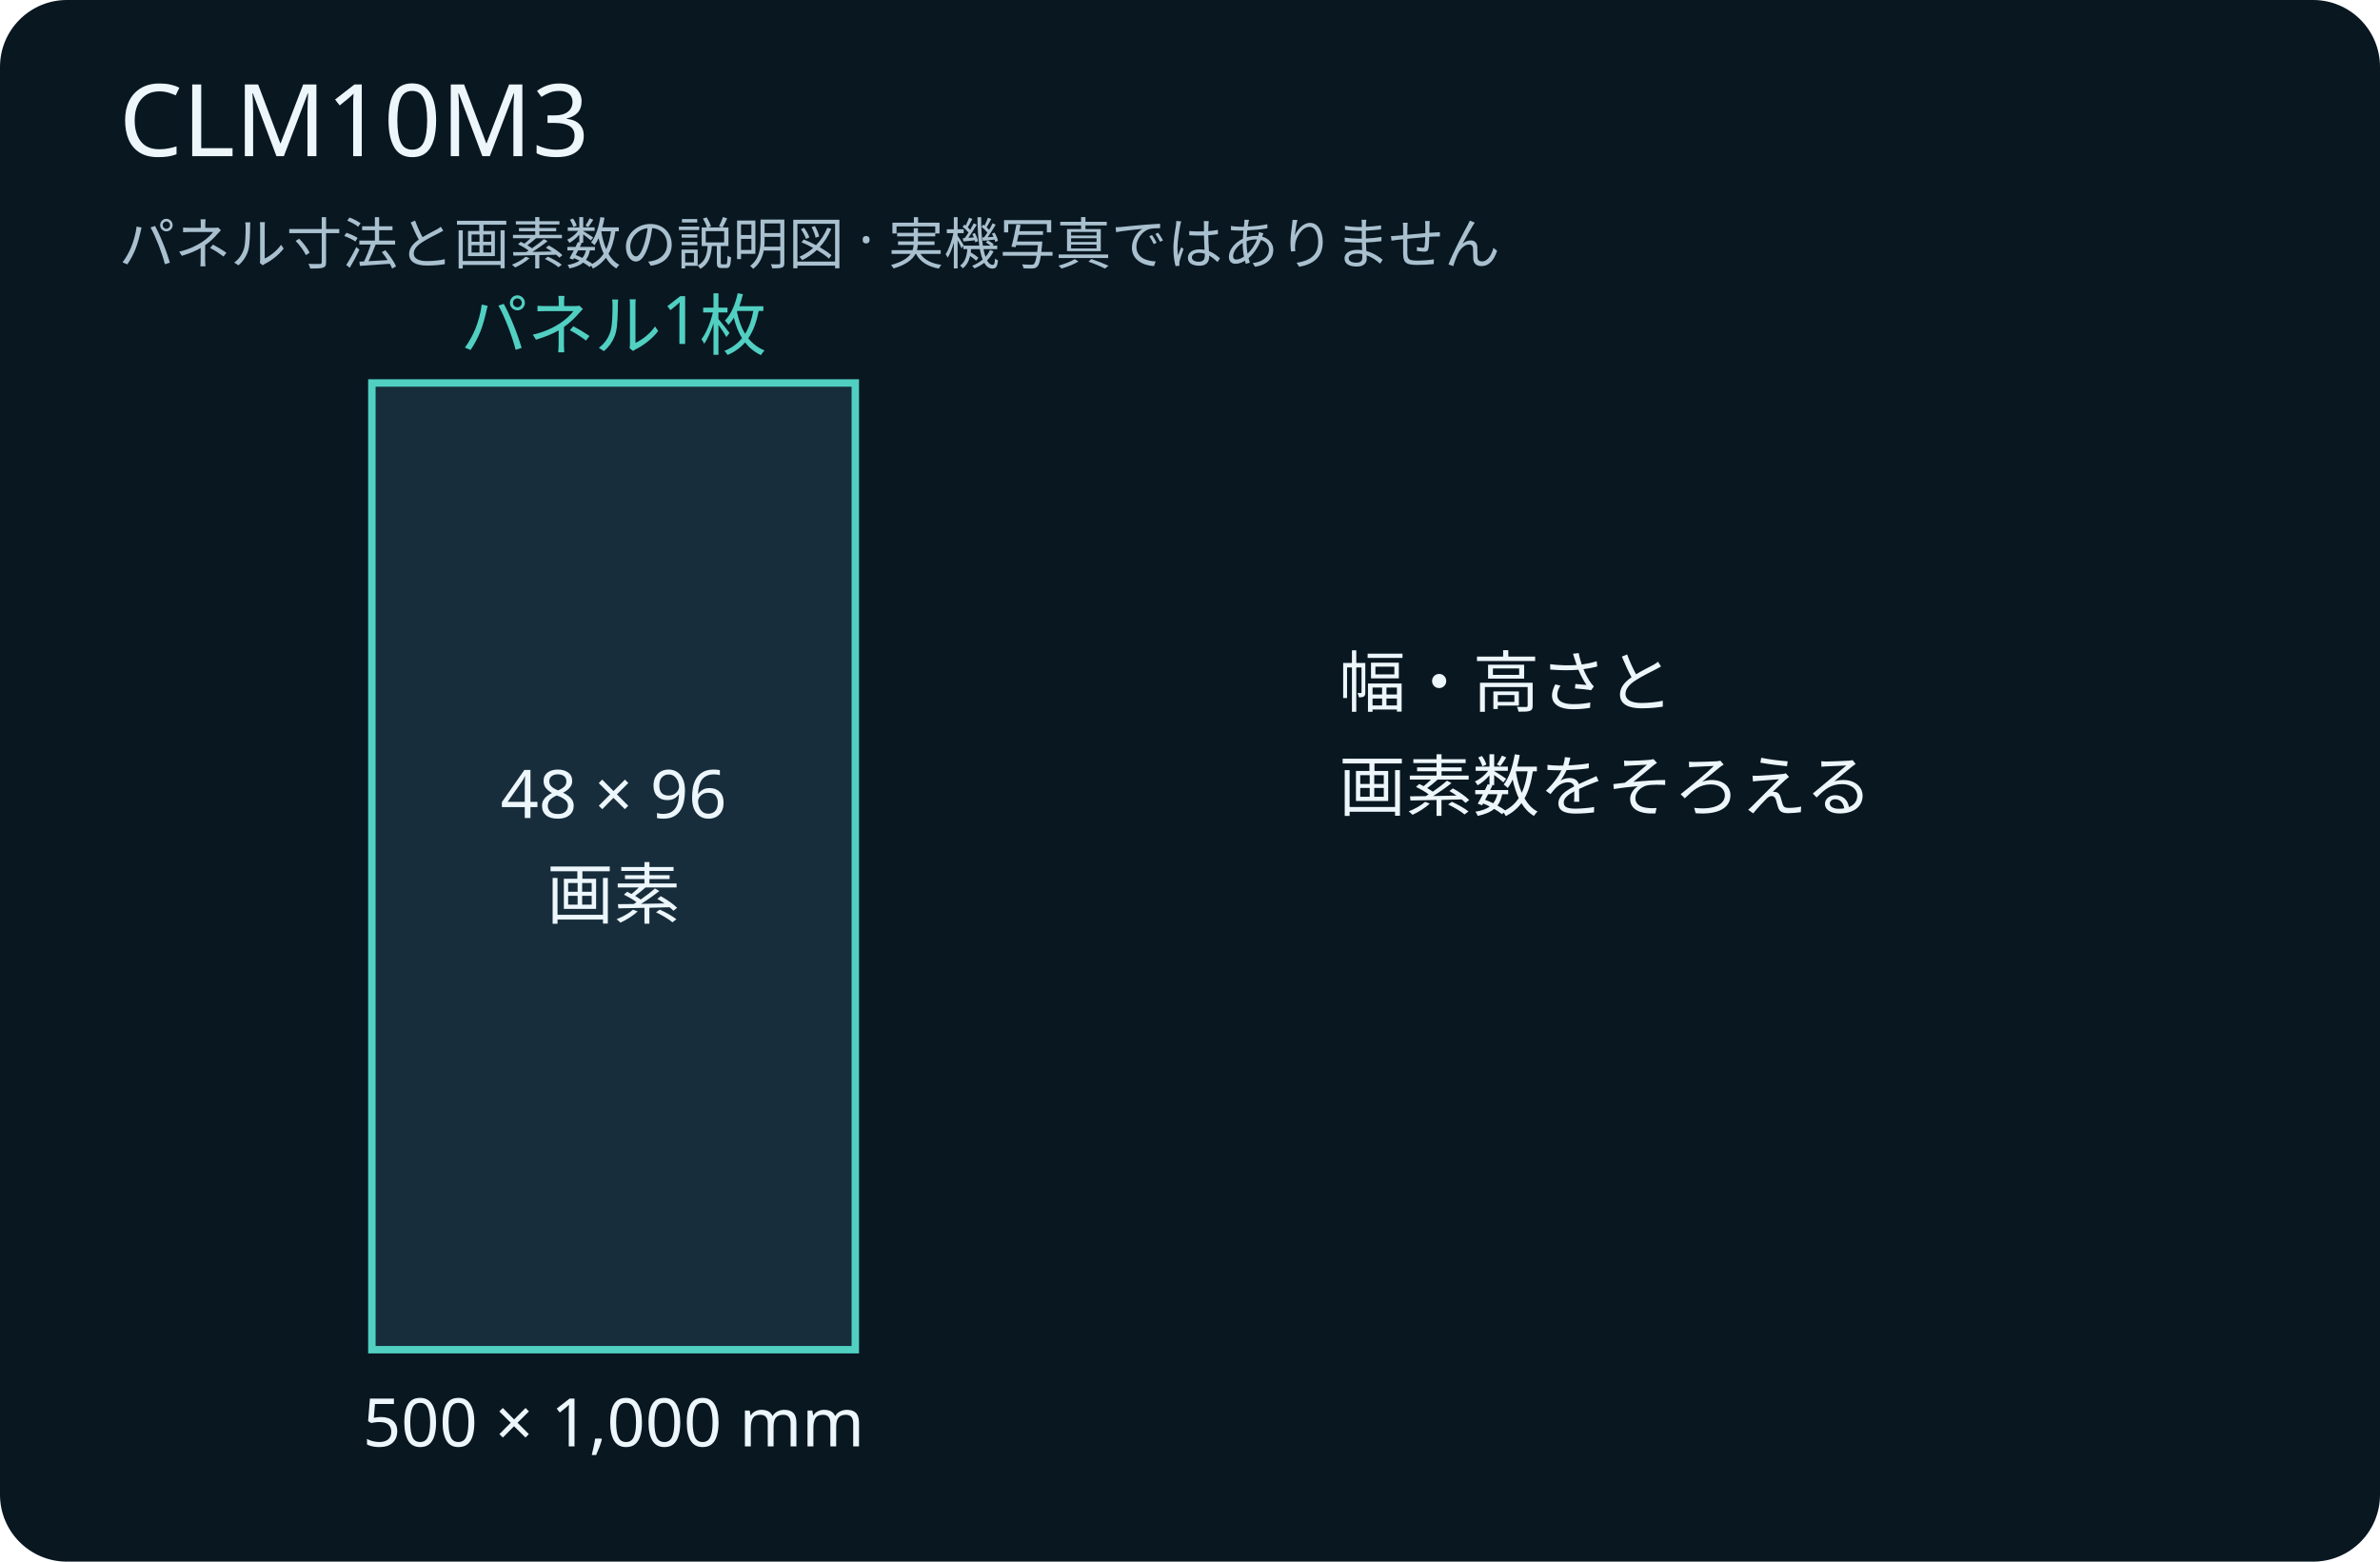
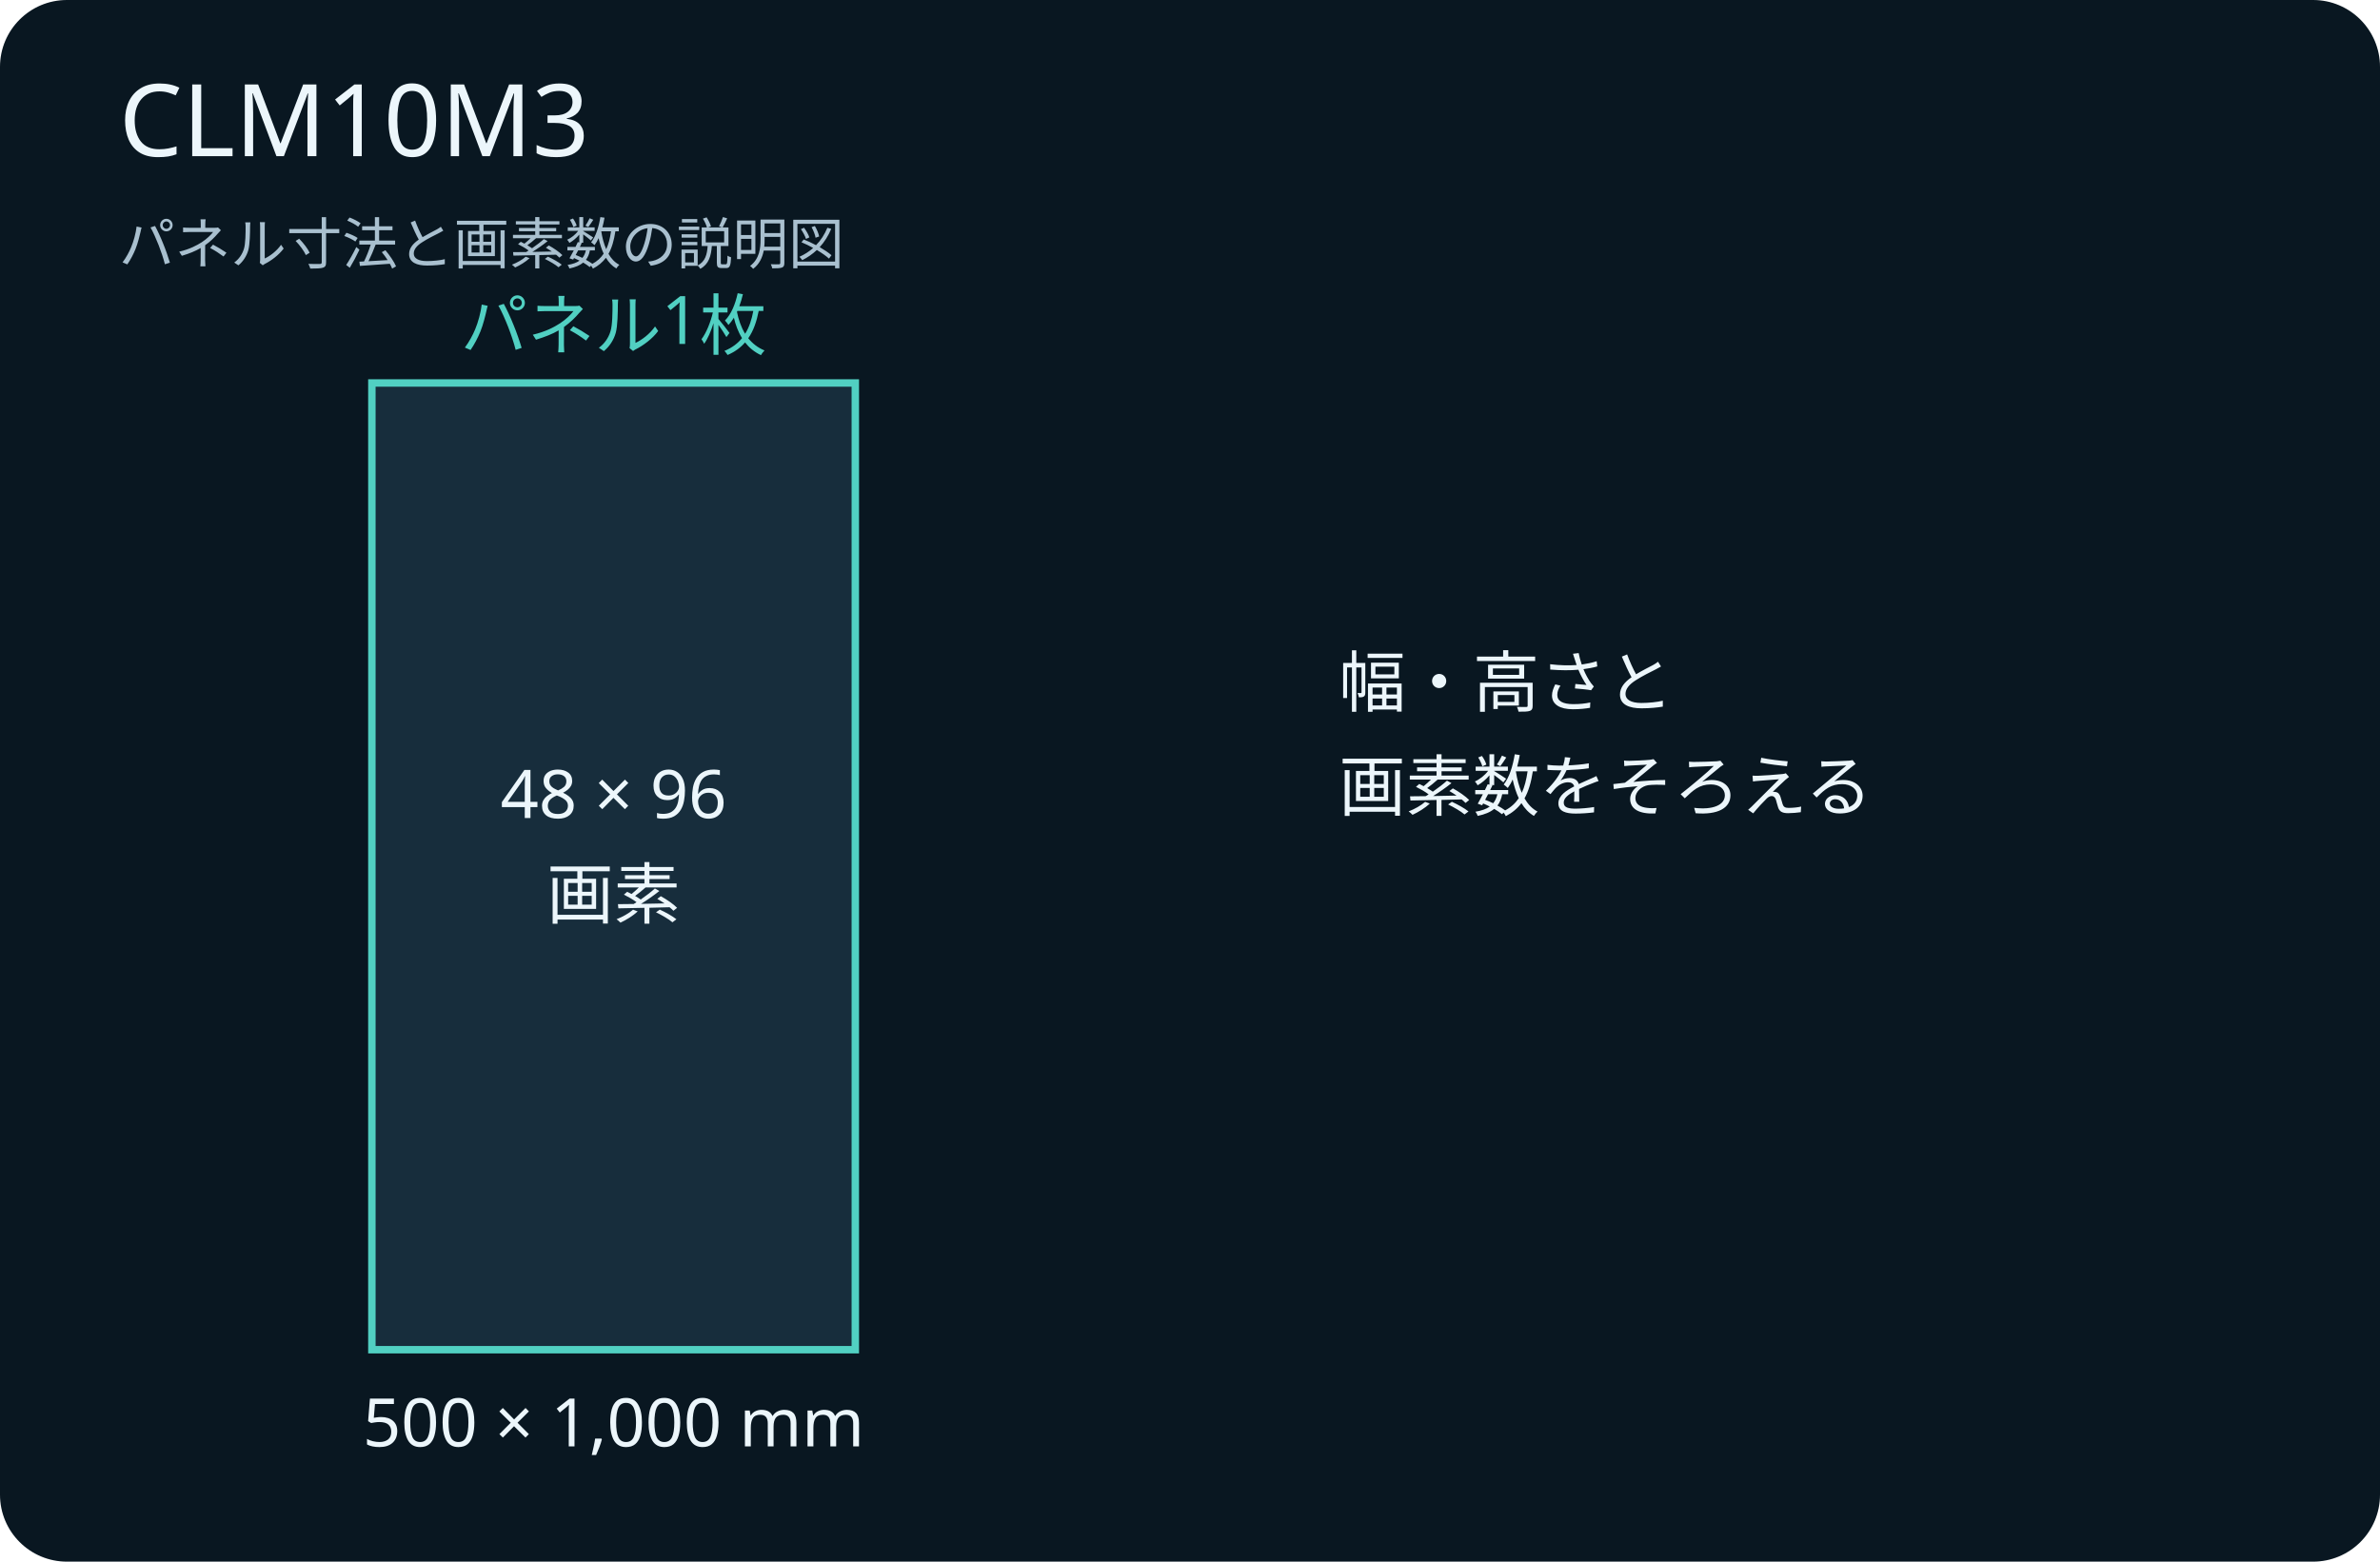
<svg xmlns="http://www.w3.org/2000/svg" width="640" height="420" viewBox="0 0 640 420">
  <rect width="640" height="420" rx="18" fill="#091721" />
  <g font-family="sans-serif" font-size="18" fill="#ecf6fb">
    <text x="32" y="42" font-size="27">CLM10M3</text>
-     <text x="32" y="71" font-size="15" fill="#a9c0cf">パネル寸法と画素数の説明図 · 実機写真ではありません</text>
+     <text x="32" y="71" font-size="15" fill="#a9c0cf">パネル寸法と画素数の説明図</text>
    <rect x="100" y="103" width="130" height="260" fill="#172d3c" stroke="#51d0c2" stroke-width="2" />
    <text x="165" y="94" text-anchor="middle" fill="#51d0c2">パネル1枚</text>
    <text x="165" y="389" text-anchor="middle">500 × 1,000 mm</text>
    <text x="165" y="220" text-anchor="middle">48 × 96</text>
    <text x="165" y="247" text-anchor="middle">画素</text>
    <text x="360" y="190">幅・高さと</text>
    <text x="360" y="218">画素数をそろえる</text>
  </g>
</svg>
